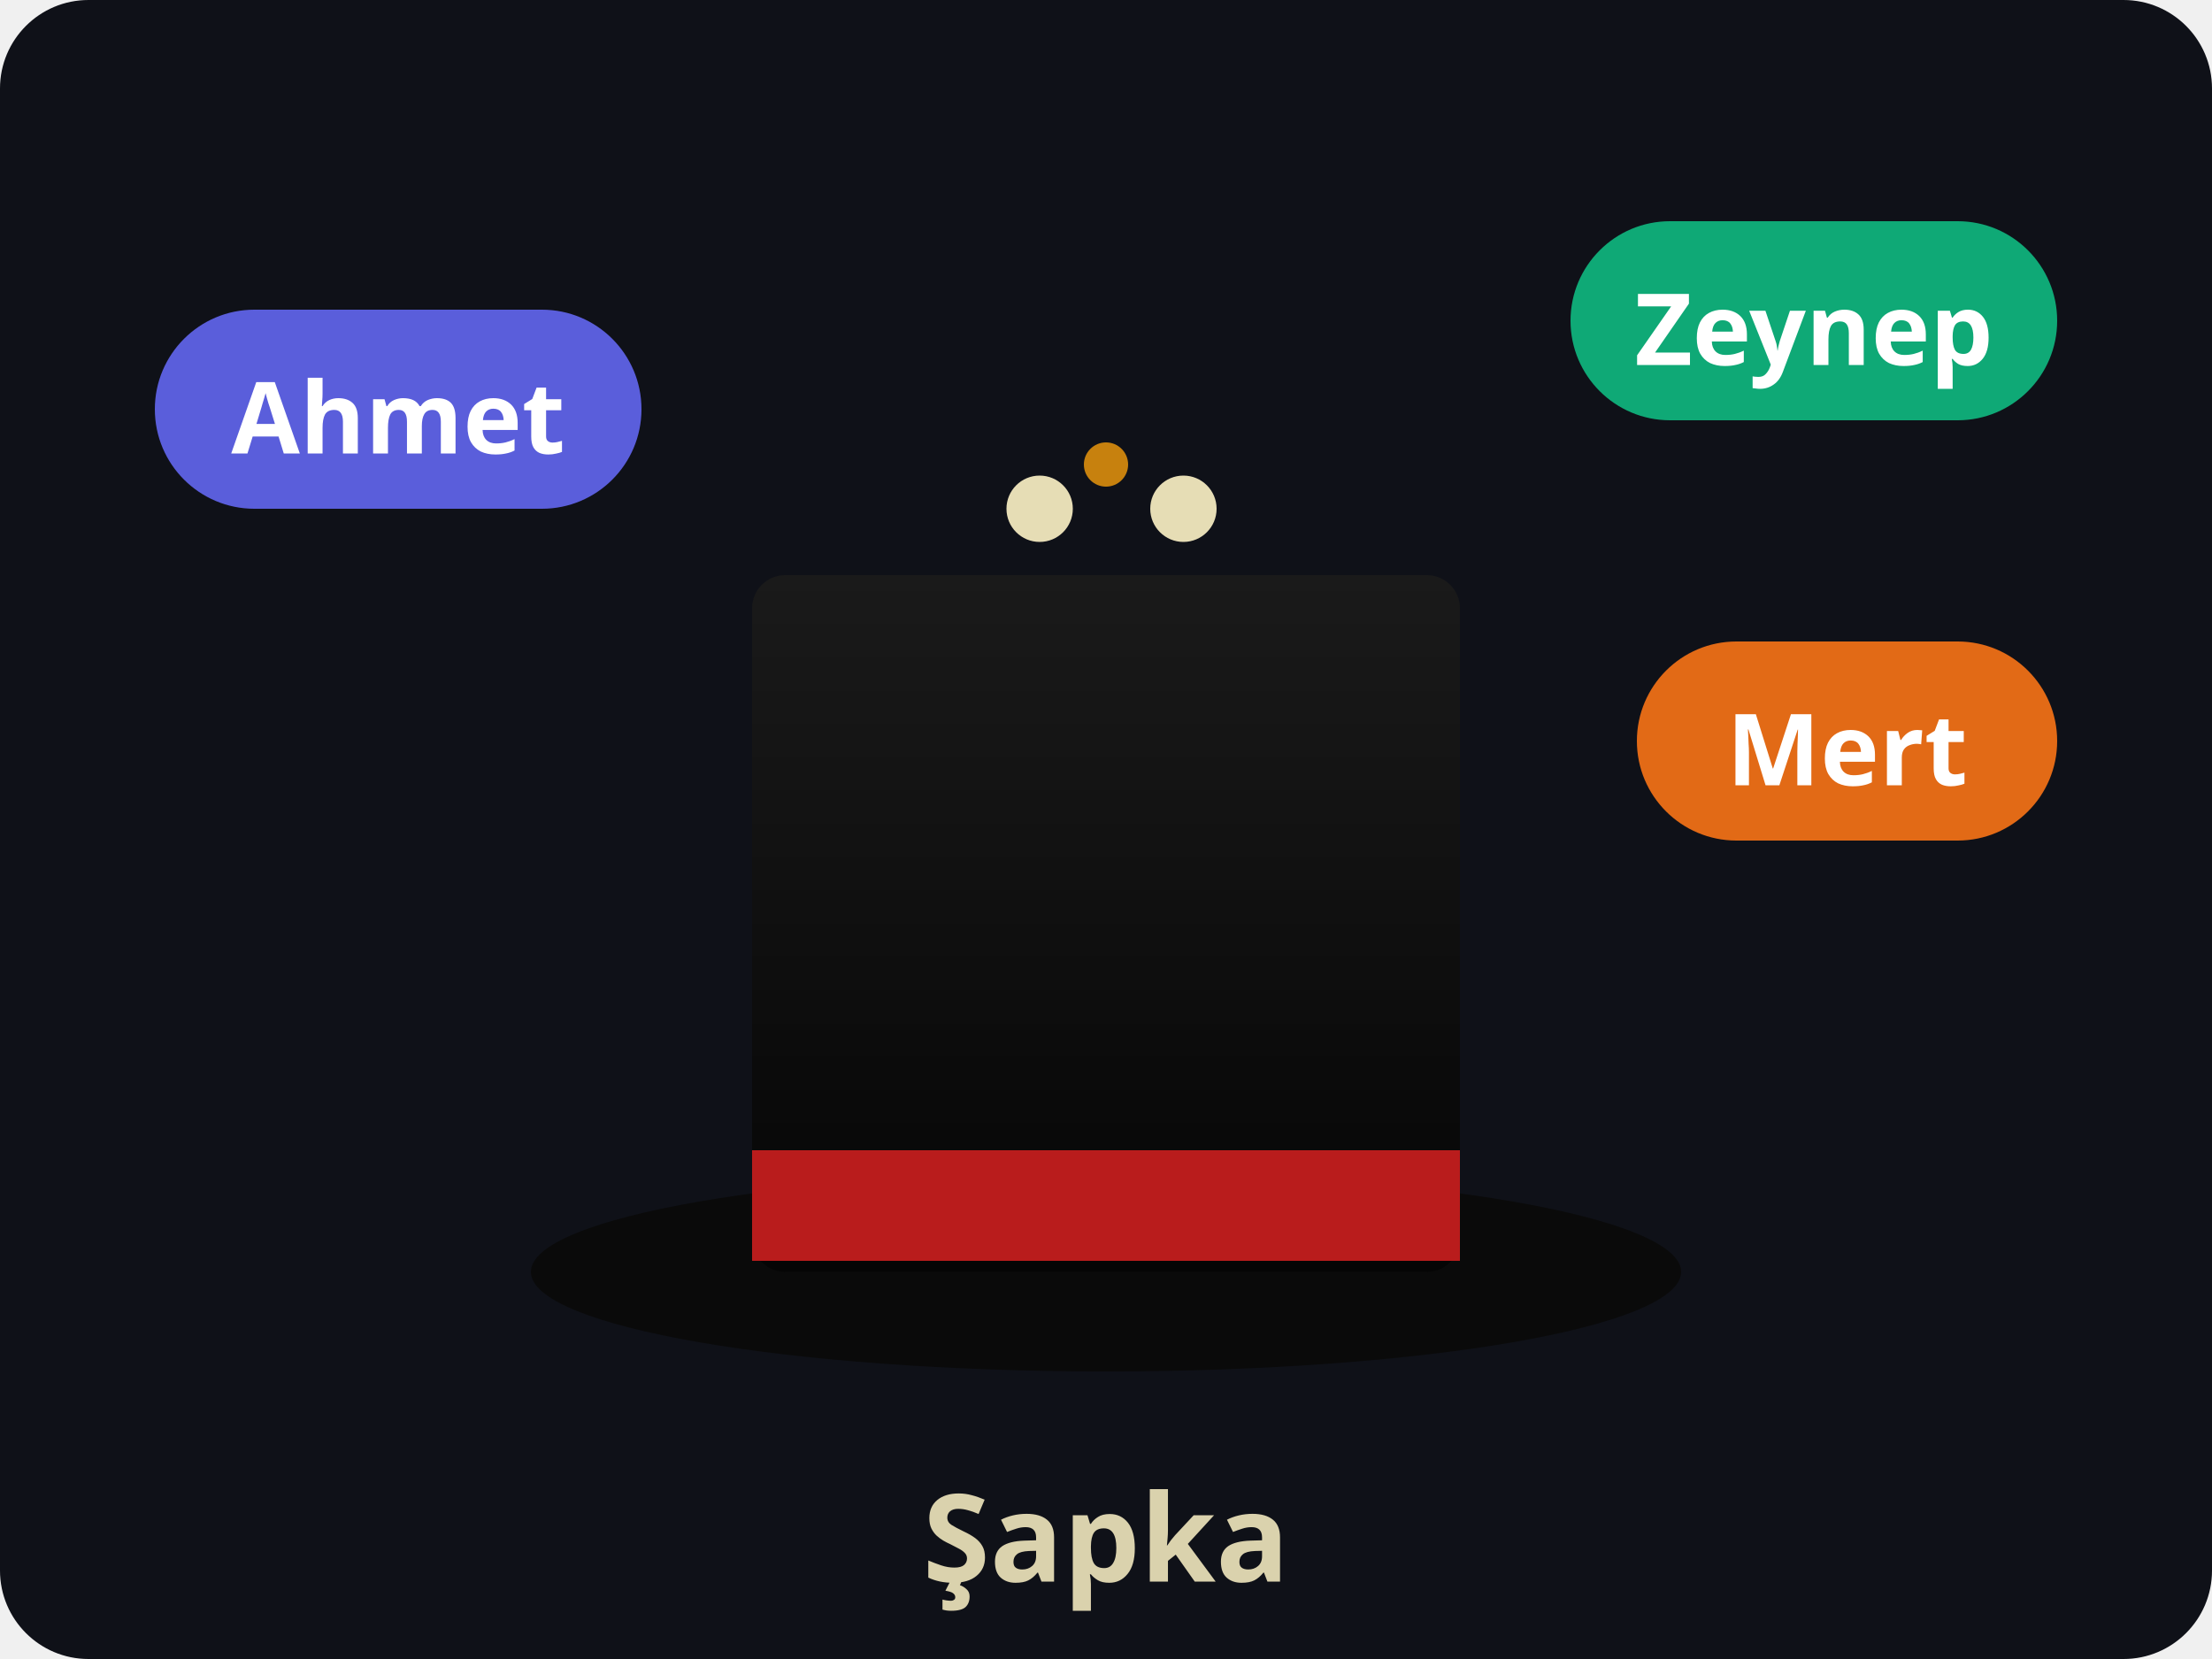
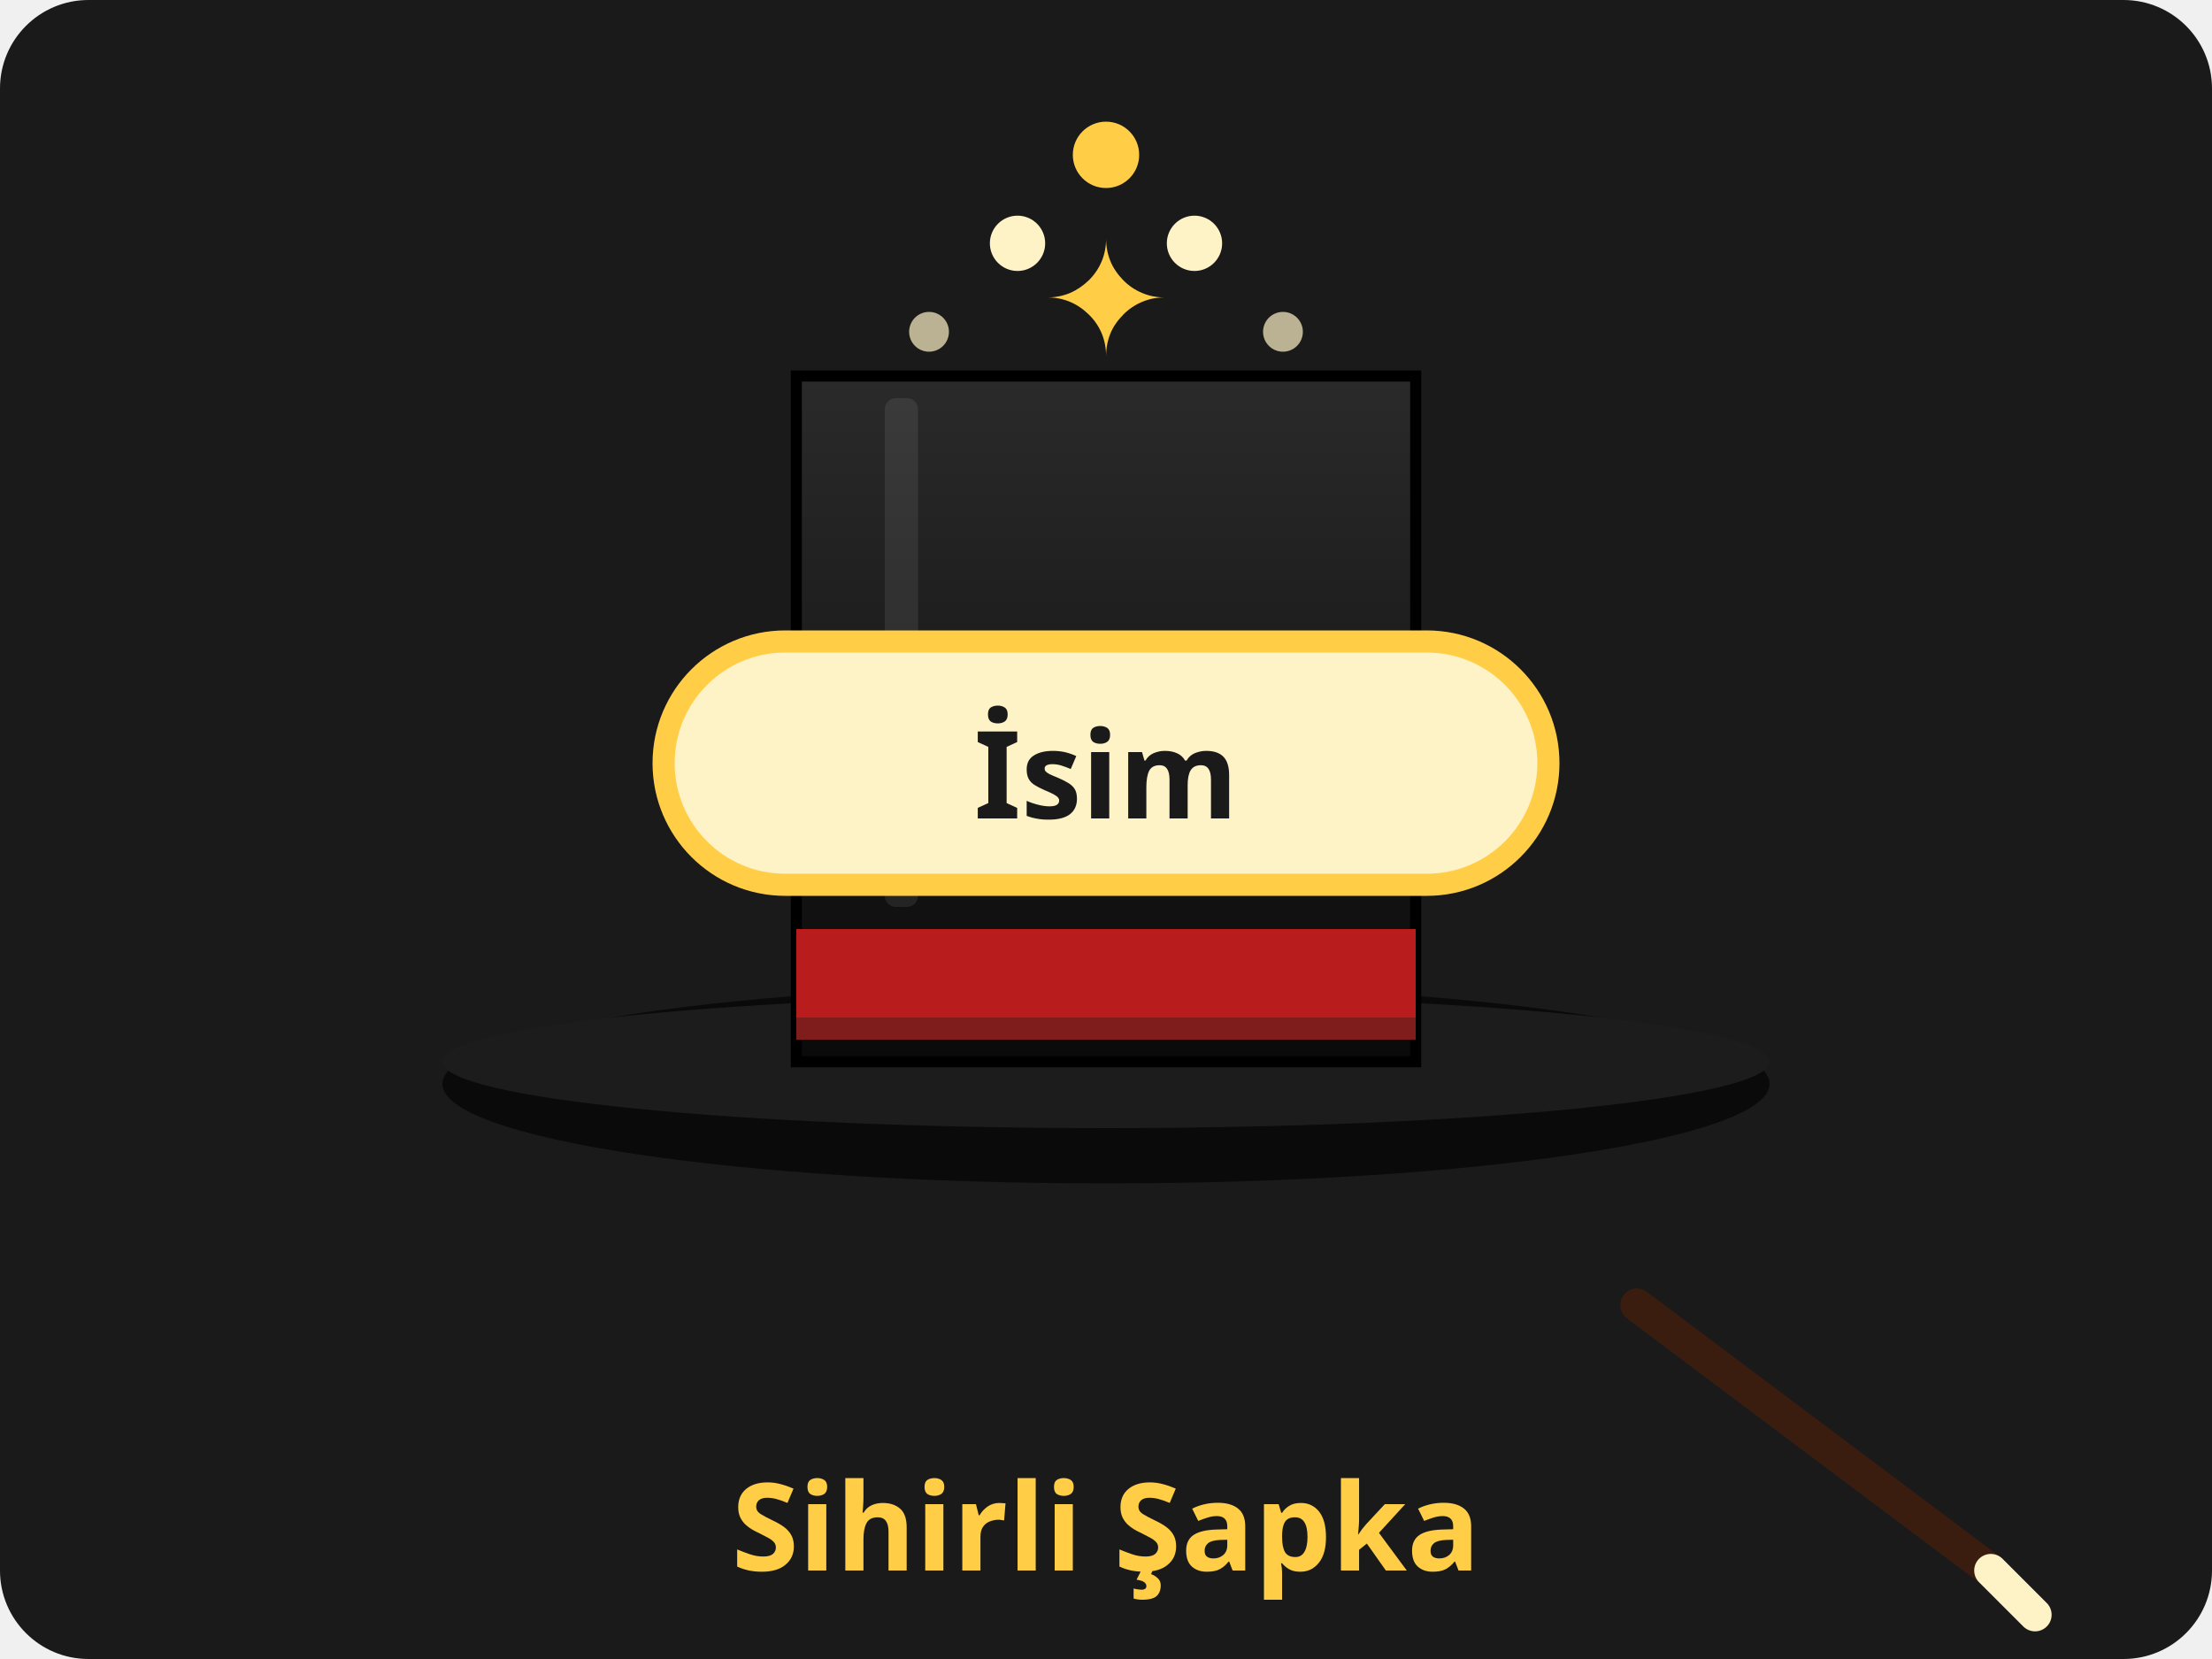
<svg xmlns="http://www.w3.org/2000/svg" viewBox="0 0 200 150" width="200" height="150">
-   <rect width="200" height="150" fill="#0f1118" rx="8" />
-   <ellipse cx="100" cy="115" rx="52" ry="9" fill="#0a0a0a" />
-   <rect x="68" y="52" width="64" height="63" rx="3" fill="url(#hatGrad)" />
-   <rect x="68" y="104" width="64" height="10" fill="#b91c1c" />
-   <rect x="14" y="28" width="44" height="18" rx="9" fill="#6366f1" opacity="0.9" />
-   <text x="36" y="41" font-family="Segoe UI, system-ui, sans-serif" font-size="9" font-weight="bold" fill="#fff" text-anchor="middle">Ahmet</text>
-   <rect x="142" y="20" width="44" height="18" rx="9" fill="#10b981" opacity="0.9" />
-   <text x="164" y="33" font-family="Segoe UI, system-ui, sans-serif" font-size="9" font-weight="bold" fill="#fff" text-anchor="middle">Zeynep</text>
-   <rect x="148" y="58" width="38" height="18" rx="9" fill="#f97316" opacity="0.9" />
-   <text x="167" y="71" font-family="Segoe UI, system-ui, sans-serif" font-size="9" font-weight="bold" fill="#fff" text-anchor="middle">Mert</text>
-   <circle cx="94" cy="46" r="3" fill="#fef3c7" opacity="0.9" />
-   <circle cx="100" cy="42" r="2" fill="#f59e0b" opacity="0.8" />
-   <circle cx="107" cy="46" r="3" fill="#fef3c7" opacity="0.9" />
  <defs>
    <linearGradient id="hatGrad" x1="0" y1="0" x2="0" y2="1">
-       <stop offset="0%" stop-color="#1a1a1a" />
-       <stop offset="100%" stop-color="#050505" />
+       <stop offset="0%" stop-color="#2a2a2a" />
+       <stop offset="100%" stop-color="#0a0a0a" />
    </linearGradient>
  </defs>
-   <text x="100" y="143" font-family="Segoe UI, system-ui, sans-serif" font-size="11" font-weight="bold" fill="#fef3c7" text-anchor="middle" opacity="0.85">Şapka</text>
+   <rect width="200" height="150" fill="#1a1a1a" rx="8" />
+   <ellipse cx="100" cy="98" rx="60" ry="9" fill="#0a0a0a" />
+   <ellipse cx="100" cy="96" rx="60" ry="6" fill="#1c1c1c" />
+   <rect x="72" y="34" width="56" height="62" fill="url(#hatGrad)" stroke="#000" stroke-width="1" />
+   <rect x="72" y="84" width="56" height="10" fill="#b91c1c" />
+   <rect x="72" y="92" width="56" height="2" fill="#7f1d1d" />
+   <rect x="80" y="36" width="3" height="46" fill="#ffffff" fill-opacity="0.08" rx="1" />
+   <circle cx="92" cy="22" r="2.5" fill="#fef3c7" />
+   <circle cx="100" cy="14" r="3" fill="#ffce46" />
+   <circle cx="108" cy="22" r="2.5" fill="#fef3c7" />
+   <circle cx="116" cy="30" r="1.8" fill="#fef3c7" fill-opacity="0.7" />
+   <circle cx="84" cy="30" r="1.8" fill="#fef3c7" fill-opacity="0.7" />
+   <text x="100" y="32" text-anchor="middle" font-family="Segoe UI, system-ui, sans-serif" font-size="14" font-weight="bold" fill="#ffce46">✦</text>
+   <rect x="60" y="58" width="80" height="22" rx="11" fill="#fef3c7" stroke="#ffce46" stroke-width="2" />
+   <text x="100" y="74" text-anchor="middle" font-family="Segoe UI, system-ui, sans-serif" font-size="11" font-weight="bold" fill="#1a1a1a">İsim</text>
+   <line x1="148" y1="118" x2="180" y2="142" stroke="#3b1d0f" stroke-width="3" stroke-linecap="round" />
+   <line x1="180" y1="142" x2="184" y2="146" stroke="#fef3c7" stroke-width="3" stroke-linecap="round" />
+   <text x="100" y="142" text-anchor="middle" font-family="Segoe UI, system-ui, sans-serif" font-size="11" font-weight="bold" fill="#ffce46">Sihirli Şapka</text>
</svg>
